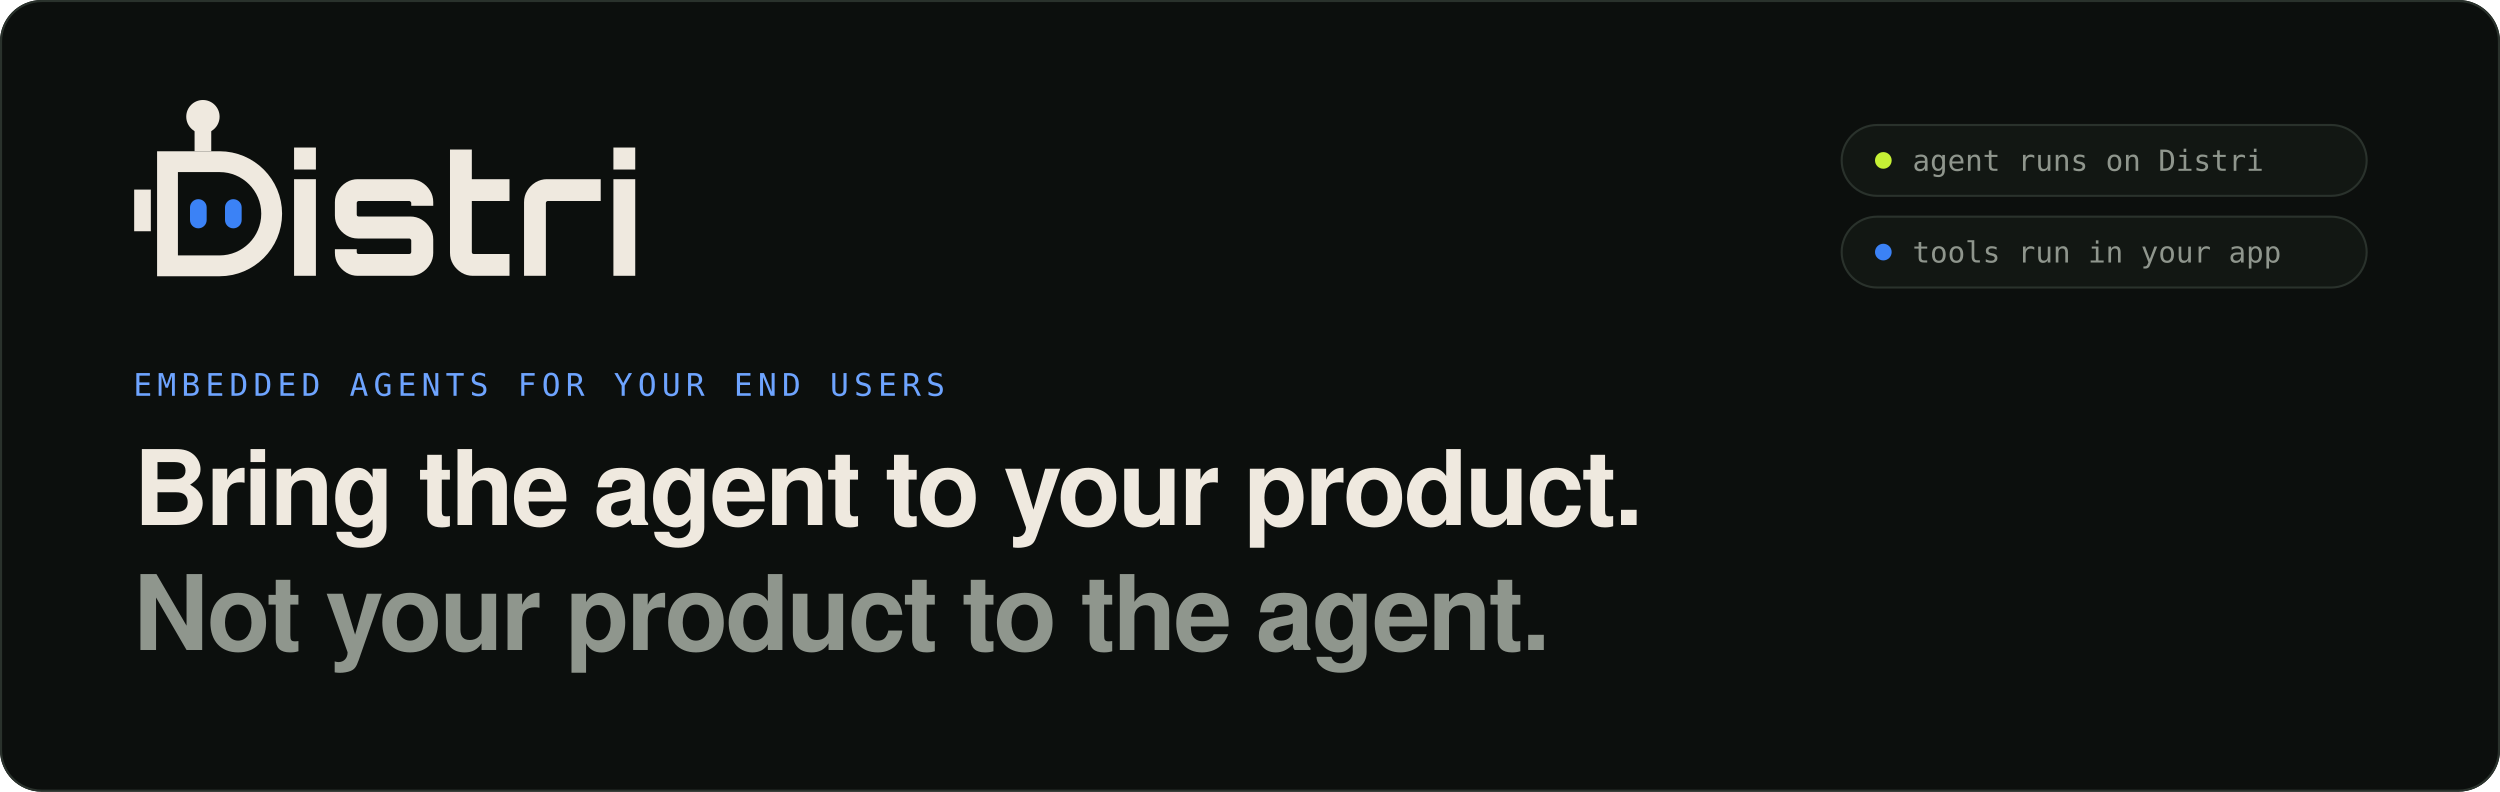
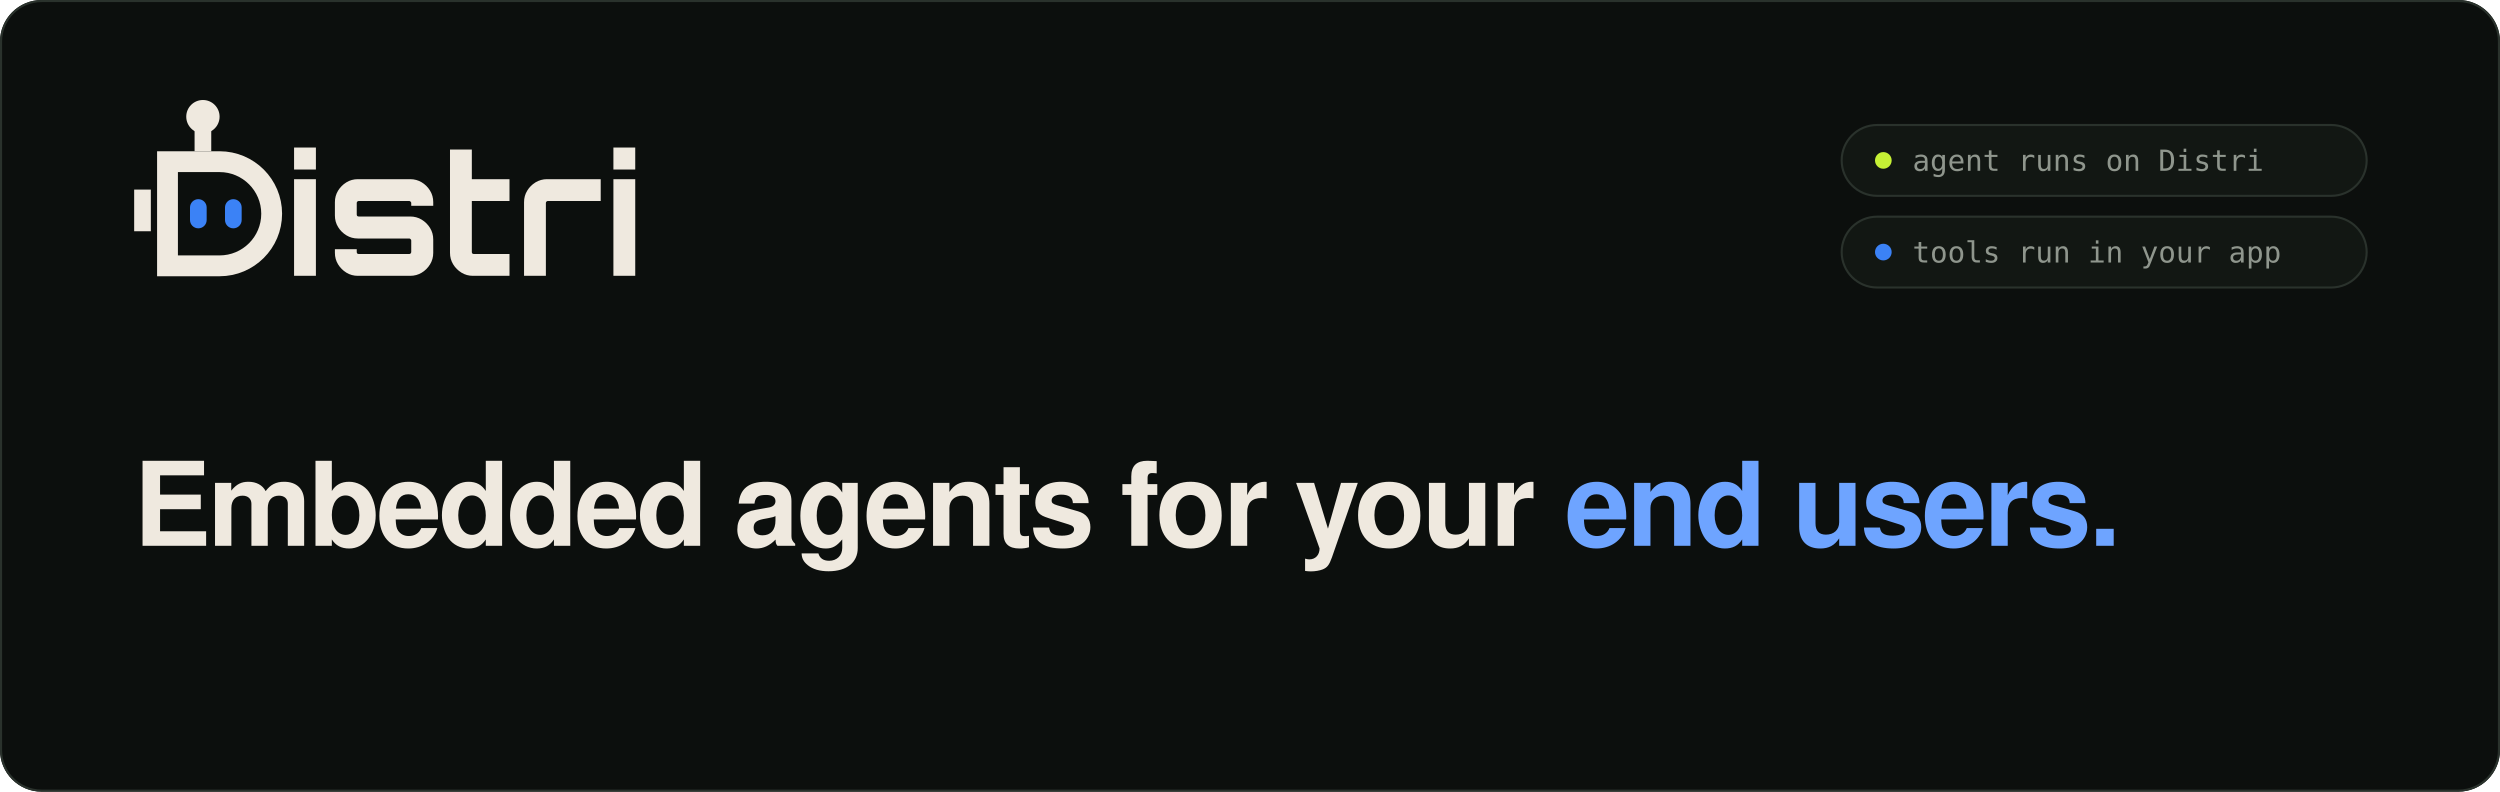
- <svg xmlns="http://www.w3.org/2000/svg" width="1200" height="380" viewBox="0 0 1200 380" role="img" aria-label="Distri. Embedded agents for your end users. Bring the agent to your product, not your product to the agent.">
+ <svg xmlns="http://www.w3.org/2000/svg" width="1200" height="380" viewBox="0 0 1200 380" role="img" aria-label="Distri. Embedded agents for your end users. The agent runs on Distri; its tools run in your app.">
  <rect width="1200" height="380" rx="20" fill="#0c0f0d" />
  <rect x="0.5" y="0.5" width="1199" height="379" rx="19.5" fill="none" stroke="#2a322c" />
  <g transform="translate(64 48) scale(0.2)">
    <path d="M385.761 422V190H438.161V422H385.761ZM385.761 166.8V114H438.161V166.8H385.761ZM538.97 422C528.837 422 519.637 419.467 511.37 414.4C503.104 409.333 496.437 402.667 491.37 394.4C486.304 386.133 483.77 376.933 483.77 366.8V358H536.17V364.8C536.17 366.133 536.57 367.333 537.37 368.4C538.437 369.2 539.637 369.6 540.97 369.6H662.17C663.504 369.6 664.57 369.2 665.37 368.4C666.437 367.333 666.97 366.133 666.97 364.8V337.2C666.97 335.867 666.437 334.8 665.37 334C664.57 332.933 663.504 332.4 662.17 332.4H538.97C528.837 332.4 519.637 329.867 511.37 324.8C503.104 319.733 496.437 313.067 491.37 304.8C486.304 296.533 483.77 287.333 483.77 277.2V245.2C483.77 235.067 486.304 225.867 491.37 217.6C496.437 209.333 503.104 202.667 511.37 197.6C519.637 192.533 528.837 190 538.97 190H664.17C674.57 190 683.904 192.533 692.17 197.6C700.437 202.667 707.104 209.333 712.17 217.6C717.237 225.867 719.77 235.067 719.77 245.2V254H666.97V247.2C666.97 245.867 666.437 244.8 665.37 244C664.57 242.933 663.504 242.4 662.17 242.4H540.97C539.637 242.4 538.437 242.933 537.37 244C536.57 244.8 536.17 245.867 536.17 247.2V274.8C536.17 276.133 536.57 277.333 537.37 278.4C538.437 279.2 539.637 279.6 540.97 279.6H664.17C674.57 279.6 683.904 282.133 692.17 287.2C700.437 292.267 707.104 298.933 712.17 307.2C717.237 315.467 719.77 324.667 719.77 334.8V366.8C719.77 376.933 717.237 386.133 712.17 394.4C707.104 402.667 700.437 409.333 692.17 414.4C683.904 419.467 674.57 422 664.17 422H538.97ZM815.189 422C805.056 422 795.856 419.467 787.589 414.4C779.322 409.333 772.656 402.667 767.589 394.4C762.522 386.133 759.989 376.933 759.989 366.8V118.8H812.389V190H902.789V242.4H812.389V364.8C812.389 366.133 812.789 367.333 813.589 368.4C814.656 369.2 815.856 369.6 817.189 369.6H902.789V422H815.189ZM937.714 422V245.2C937.714 235.067 940.247 225.867 945.314 217.6C950.381 209.333 957.047 202.667 965.314 197.6C973.847 192.533 983.047 190 992.914 190H1121.71V242.4H994.914C993.581 242.4 992.381 242.933 991.314 244C990.514 244.8 990.114 245.867 990.114 247.2V422H937.714ZM1152.17 422V190H1204.57V422H1152.17ZM1152.17 166.8V114H1204.57V166.8H1152.17Z" fill="#efe9df" />
    <path d="M207 148C276.036 148 332 203.964 332 273C332 342.036 276.036 398 207 398H82V148H207Z" fill="none" stroke="#efe9df" stroke-width="50" />
    <path d="M147 63H187V123H147V63Z" fill="#efe9df" />
    <rect x="220" y="238" width="40" height="70" rx="20" fill="#3b82f6" />
    <rect x="136" y="238" width="40" height="70" rx="20" fill="#3b82f6" />
    <path d="M2 215H42V315H2V215Z" fill="#efe9df" />
    <circle cx="167" cy="40" r="40" fill="#efe9df" />
  </g>
-   <text x="64" y="190" font-family="ui-monospace, SFMono-Regular, Menlo, Consolas, monospace" font-size="15" letter-spacing="2.5" fill="#6ea4ff">EMBEDDED AGENTS FOR YOUR END USERS</text>
-   <text x="64" y="252" font-family="-apple-system, BlinkMacSystemFont, 'Segoe UI', Helvetica, Arial, sans-serif" font-size="50" font-weight="700" letter-spacing="-1.2" fill="#efe9df">Bring the agent to your product.</text>
-   <text x="64" y="312" font-family="-apple-system, BlinkMacSystemFont, 'Segoe UI', Helvetica, Arial, sans-serif" font-size="50" font-weight="700" letter-spacing="-1.2" fill="#8f968d">Not your product to the agent.</text>
+   <text x="64" y="262" font-family="-apple-system, BlinkMacSystemFont, 'Segoe UI', Helvetica, Arial, sans-serif" font-size="56" font-weight="700" letter-spacing="-1.5" fill="#efe9df">Embedded agents for your <tspan fill="#6ea4ff">end users.</tspan>
+   </text>
  <g font-family="ui-monospace, SFMono-Regular, Menlo, Consolas, monospace" font-size="14" fill="#8f968d">
    <rect x="884" y="60" width="252" height="34" rx="17" fill="#121713" stroke="#2a322c" />
    <circle cx="904" cy="77" r="4" fill="#c6f135" />
    <text x="918" y="82">agent runs on Distri</text>
    <rect x="884" y="104" width="252" height="34" rx="17" fill="#121713" stroke="#2a322c" />
    <circle cx="904" cy="121" r="4" fill="#3b82f6" />
    <text x="918" y="126">tools run in your app</text>
  </g>
</svg>
